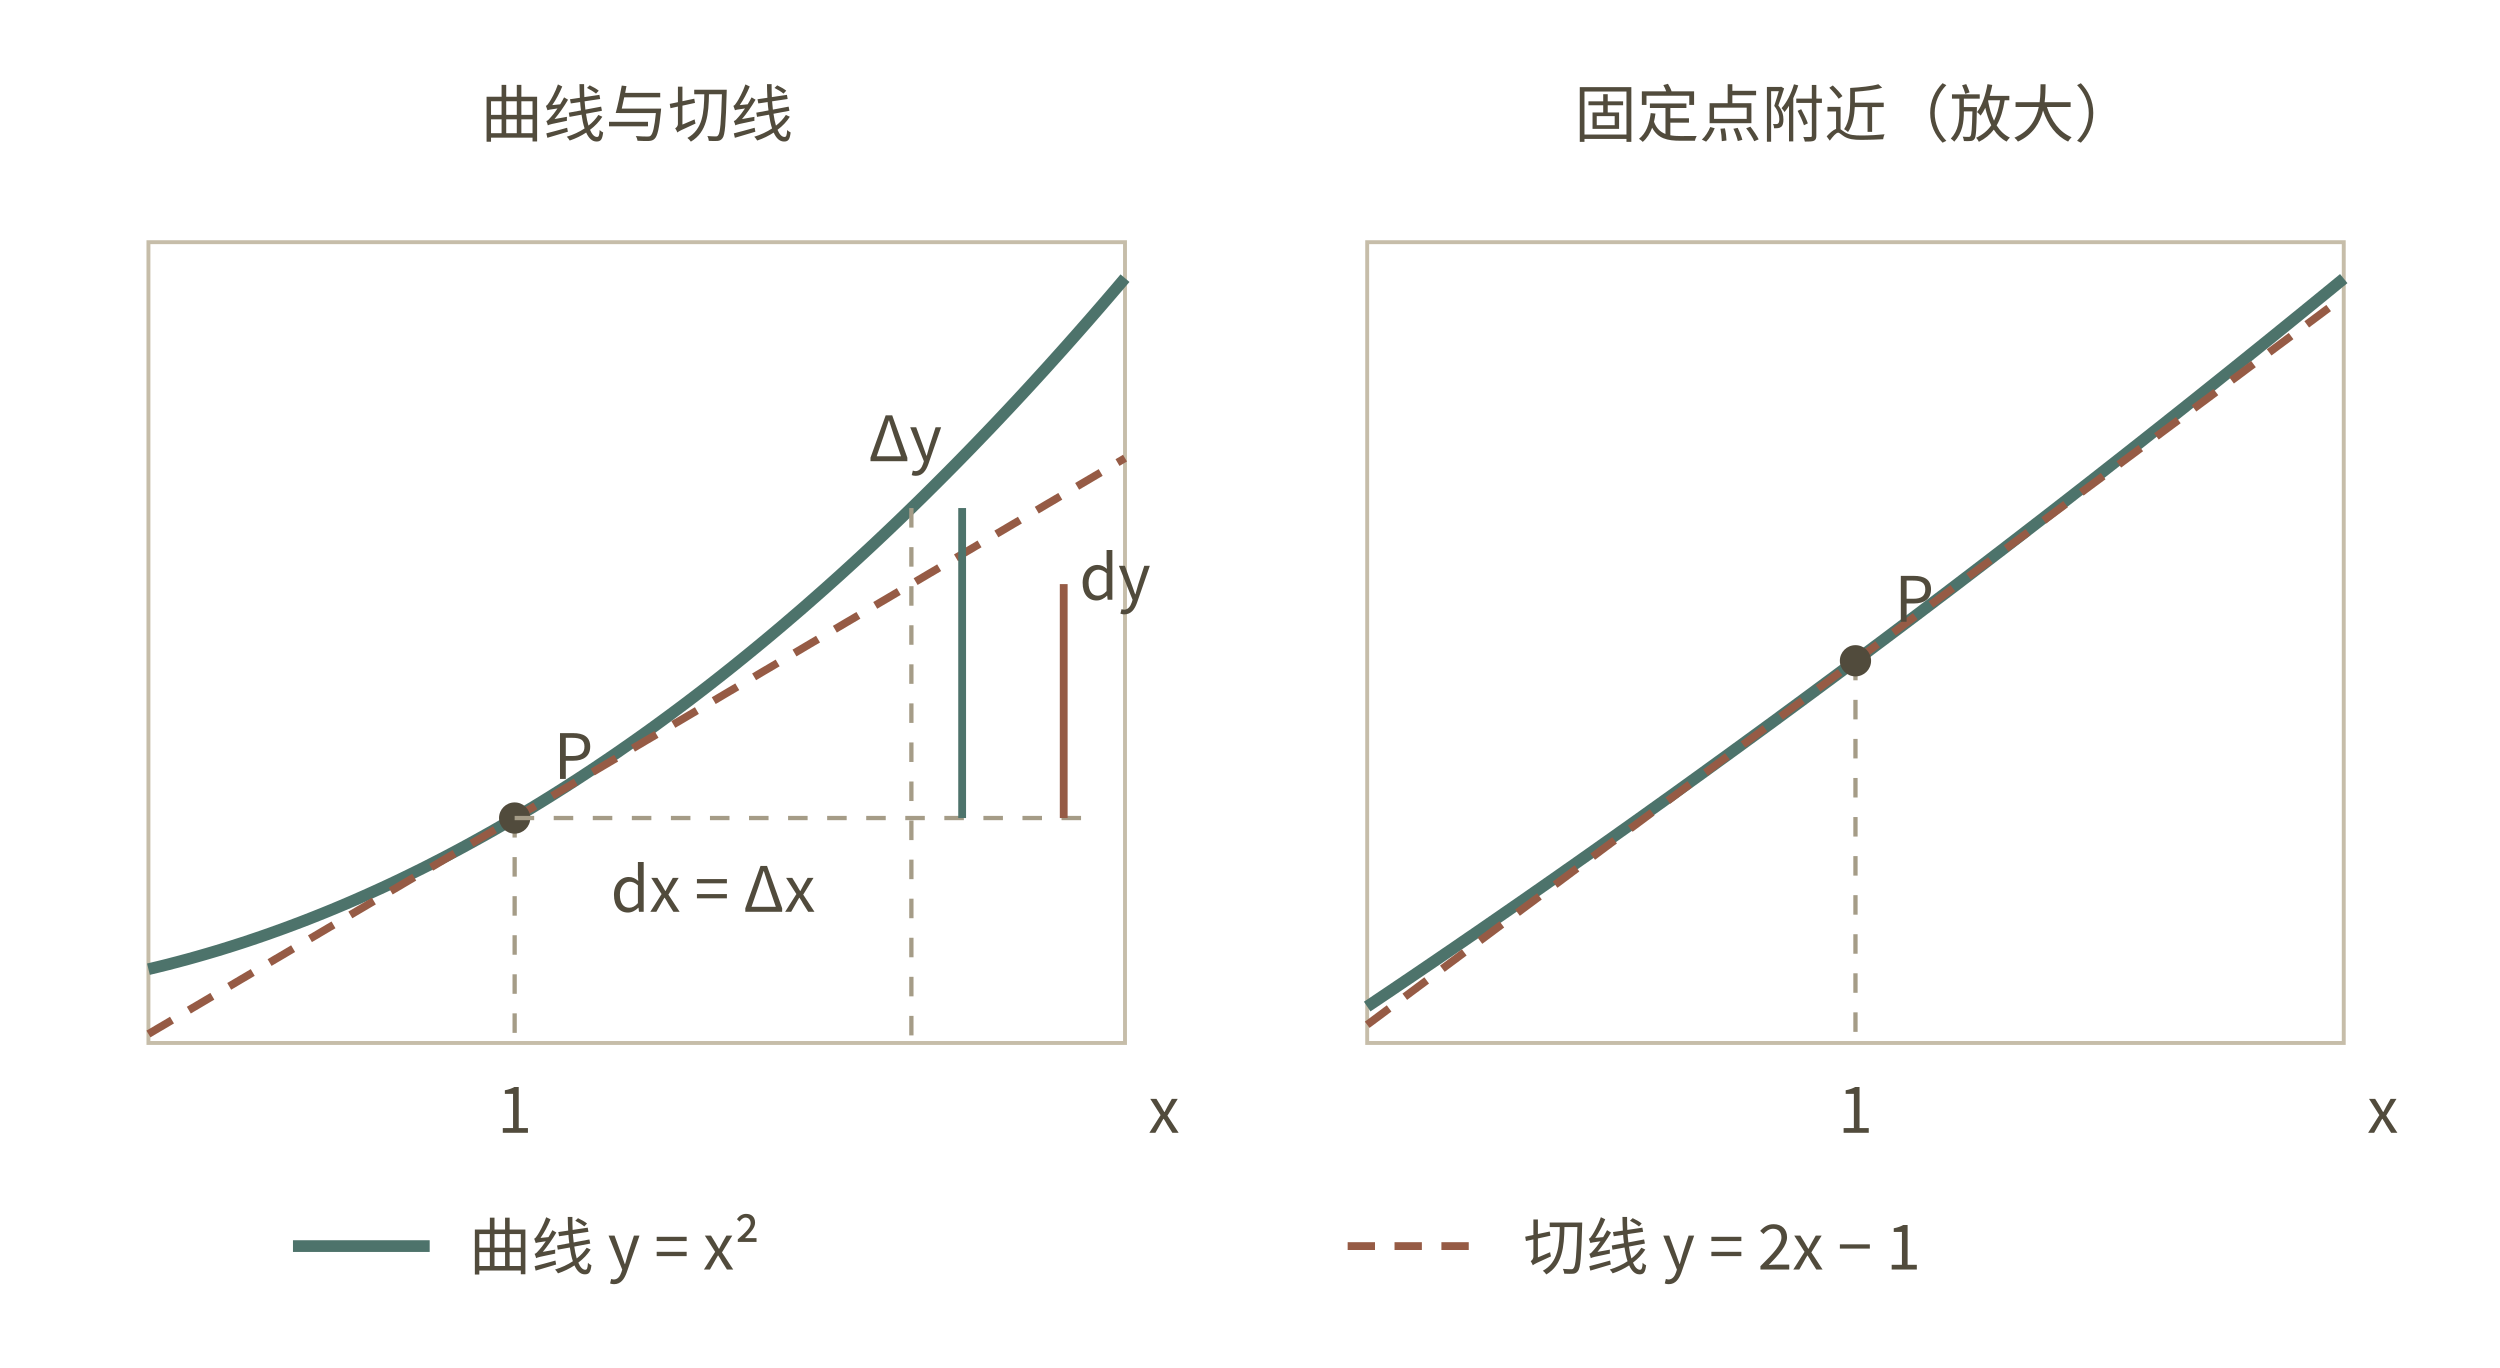
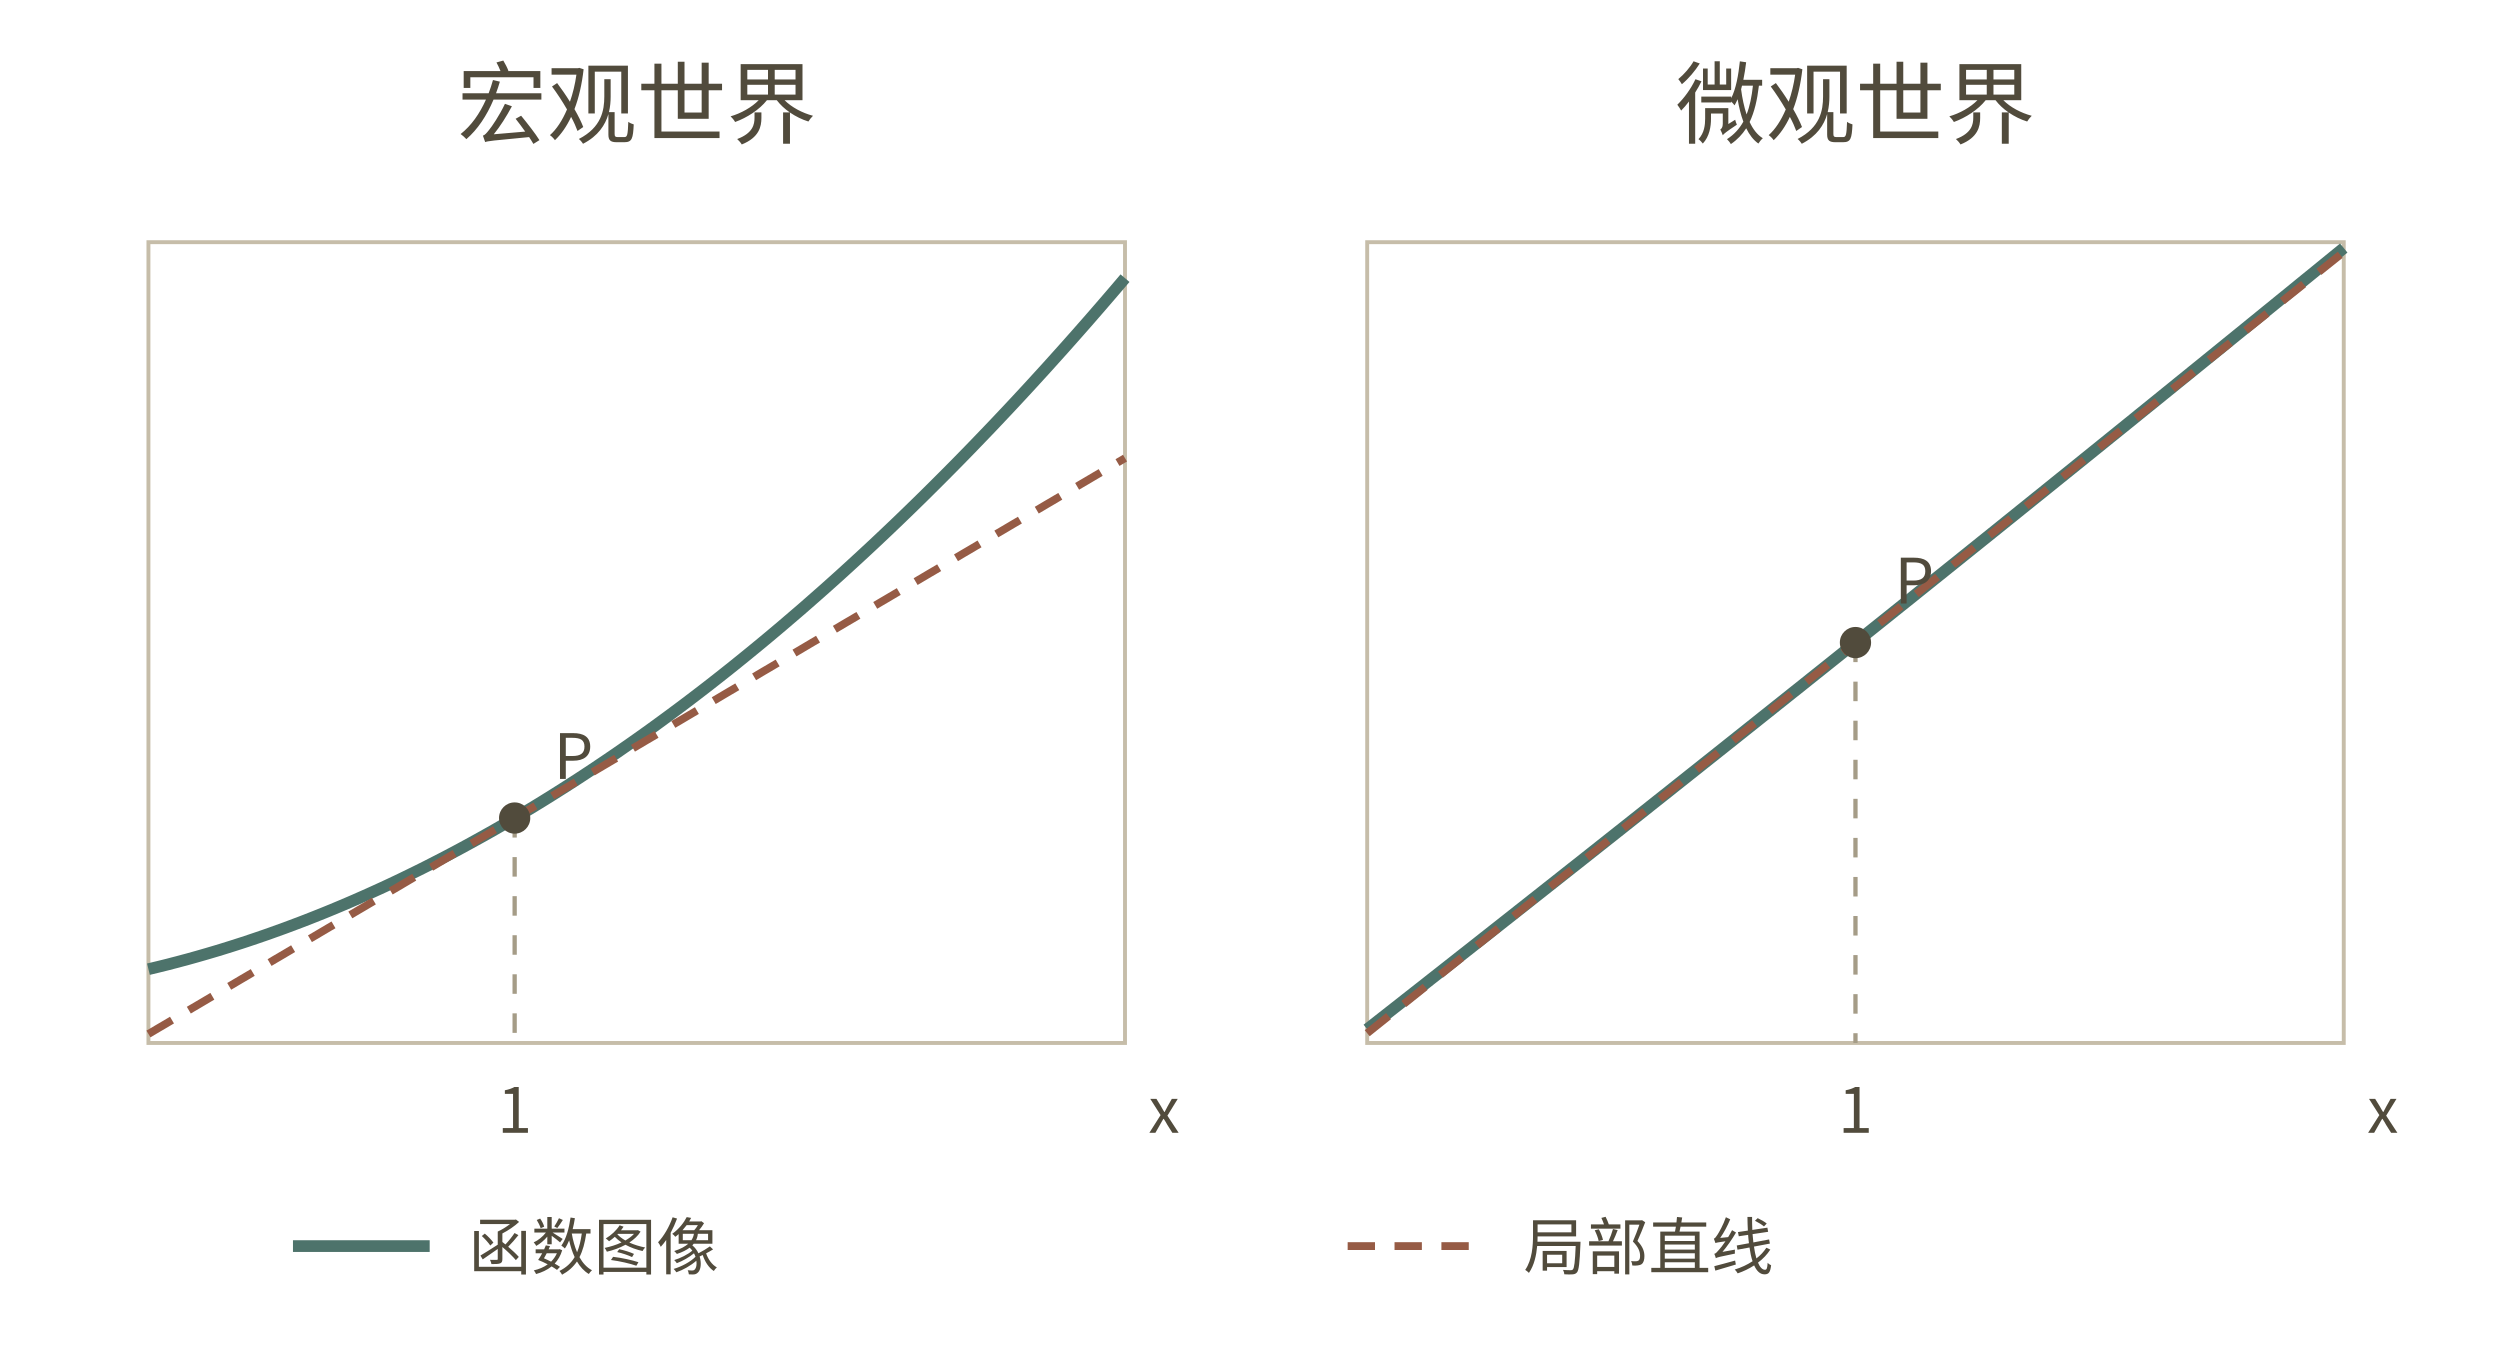
<svg xmlns="http://www.w3.org/2000/svg" viewBox="0 0 640 350" role="img" aria-labelledby="title">
  <style>text{font-family:"Microsoft YaHei","Noto Sans CJK SC",sans-serif;font-size:16px;fill:#514b3c}.axis{stroke:#81765e;stroke-width:1.3}.guide{stroke:#a59c87;stroke-width:1.1;stroke-dasharray:5 5;fill:none}</style>
  <rect x="38" y="62" width="250" height="205" fill="none" stroke="#c6bda9" />
-   <text x="163.0" y="35" text-anchor="middle">曲线与切线</text>
+   <text x="163.0" y="35" text-anchor="middle" style="font-size:23px">宏观世界</text>
  <path d="M38.00,248.11 L39.25,247.81 L40.50,247.51 L41.75,247.20 L43.00,246.89 L44.25,246.56 L45.50,246.24 L46.75,245.90 L48.00,245.57 L49.25,245.22 L50.50,244.87 L51.75,244.51 L53.00,244.15 L54.25,243.78 L55.50,243.41 L56.75,243.03 L58.00,242.64 L59.25,242.25 L60.50,241.85 L61.75,241.45 L63.00,241.04 L64.25,240.62 L65.50,240.20 L66.75,239.77 L68.00,239.34 L69.25,238.90 L70.50,238.45 L71.75,238.00 L73.00,237.55 L74.25,237.08 L75.50,236.61 L76.75,236.14 L78.00,235.66 L79.25,235.17 L80.50,234.68 L81.75,234.18 L83.00,233.68 L84.25,233.17 L85.50,232.65 L86.75,232.13 L88.00,231.60 L89.25,231.07 L90.50,230.53 L91.75,229.98 L93.00,229.43 L94.25,228.87 L95.50,228.31 L96.75,227.74 L98.00,227.17 L99.25,226.59 L100.50,226.00 L101.75,225.41 L103.00,224.81 L104.25,224.20 L105.50,223.59 L106.75,222.98 L108.00,222.36 L109.25,221.73 L110.50,221.09 L111.75,220.45 L113.00,219.81 L114.25,219.16 L115.50,218.50 L116.75,217.84 L118.00,217.17 L119.25,216.49 L120.50,215.81 L121.75,215.12 L123.00,214.43 L124.25,213.73 L125.50,213.03 L126.75,212.32 L128.00,211.60 L129.25,210.88 L130.50,210.15 L131.75,209.42 L133.00,208.68 L134.25,207.93 L135.50,207.18 L136.75,206.42 L138.00,205.66 L139.25,204.89 L140.50,204.11 L141.75,203.33 L143.00,202.54 L144.25,201.75 L145.50,200.95 L146.75,200.15 L148.00,199.34 L149.25,198.52 L150.50,197.70 L151.75,196.87 L153.00,196.03 L154.25,195.19 L155.50,194.35 L156.75,193.49 L158.00,192.64 L159.25,191.77 L160.50,190.90 L161.75,190.03 L163.00,189.15 L164.25,188.26 L165.50,187.37 L166.75,186.47 L168.00,185.56 L169.25,184.65 L170.50,183.73 L171.75,182.81 L173.00,181.88 L174.25,180.95 L175.50,180.01 L176.75,179.06 L178.00,178.11 L179.25,177.15 L180.50,176.19 L181.75,175.22 L183.00,174.24 L184.25,173.26 L185.50,172.27 L186.75,171.28 L188.00,170.28 L189.25,169.27 L190.50,168.26 L191.75,167.24 L193.00,166.22 L194.25,165.19 L195.50,164.16 L196.75,163.12 L198.00,162.07 L199.25,161.02 L200.50,159.96 L201.75,158.89 L203.00,157.82 L204.25,156.75 L205.50,155.67 L206.75,154.58 L208.00,153.48 L209.25,152.38 L210.50,151.28 L211.75,150.17 L213.00,149.05 L214.25,147.93 L215.50,146.80 L216.75,145.66 L218.00,144.52 L219.25,143.37 L220.50,142.22 L221.75,141.06 L223.00,139.90 L224.25,138.73 L225.50,137.55 L226.75,136.37 L228.00,135.18 L229.25,133.99 L230.50,132.79 L231.75,131.58 L233.00,130.37 L234.25,129.15 L235.50,127.93 L236.75,126.70 L238.00,125.46 L239.25,124.22 L240.50,122.97 L241.75,121.72 L243.00,120.46 L244.25,119.20 L245.50,117.93 L246.75,116.65 L248.00,115.37 L249.25,114.08 L250.50,112.78 L251.75,111.48 L253.00,110.18 L254.25,108.87 L255.50,107.55 L256.75,106.22 L258.00,104.90 L259.25,103.56 L260.50,102.22 L261.75,100.87 L263.00,99.52 L264.25,98.16 L265.50,96.79 L266.75,95.42 L268.00,94.05 L269.25,92.66 L270.50,91.27 L271.75,89.88 L273.00,88.48 L274.25,87.07 L275.50,85.66 L276.75,84.24 L278.00,82.82 L279.25,81.39 L280.50,79.95 L281.75,78.51 L283.00,77.06 L284.25,75.61 L285.50,74.15 L286.75,72.68 L288.00,71.21" fill="none" stroke="#4d736b" stroke-width="3" />
  <path d="M38.00,264.70 L39.25,263.96 L40.50,263.22 L41.75,262.49 L43.00,261.75 L44.25,261.01 L45.50,260.27 L46.75,259.54 L48.00,258.80 L49.25,258.06 L50.50,257.33 L51.75,256.59 L53.00,255.85 L54.25,255.11 L55.50,254.38 L56.75,253.64 L58.00,252.90 L59.25,252.17 L60.50,251.43 L61.75,250.69 L63.00,249.96 L64.25,249.22 L65.50,248.48 L66.75,247.74 L68.00,247.01 L69.25,246.27 L70.50,245.53 L71.75,244.80 L73.00,244.06 L74.25,243.32 L75.50,242.58 L76.75,241.85 L78.00,241.11 L79.25,240.37 L80.50,239.64 L81.75,238.90 L83.00,238.16 L84.25,237.42 L85.50,236.69 L86.75,235.95 L88.00,235.21 L89.25,234.48 L90.50,233.74 L91.75,233.00 L93.00,232.27 L94.25,231.53 L95.50,230.79 L96.75,230.05 L98.00,229.32 L99.25,228.58 L100.50,227.84 L101.75,227.11 L103.00,226.37 L104.25,225.63 L105.50,224.89 L106.75,224.16 L108.00,223.42 L109.25,222.68 L110.50,221.95 L111.75,221.21 L113.00,220.47 L114.25,219.73 L115.50,219.00 L116.75,218.26 L118.00,217.52 L119.25,216.79 L120.50,216.05 L121.75,215.31 L123.00,214.58 L124.25,213.84 L125.50,213.10 L126.75,212.36 L128.00,211.63 L129.25,210.89 L130.50,210.15 L131.75,209.42 L133.00,208.68 L134.25,207.94 L135.50,207.20 L136.75,206.47 L138.00,205.73 L139.25,204.99 L140.50,204.26 L141.75,203.52 L143.00,202.78 L144.25,202.04 L145.50,201.31 L146.75,200.57 L148.00,199.83 L149.25,199.10 L150.50,198.36 L151.75,197.62 L153.00,196.89 L154.25,196.15 L155.50,195.41 L156.75,194.67 L158.00,193.94 L159.25,193.20 L160.50,192.46 L161.75,191.73 L163.00,190.99 L164.25,190.25 L165.50,189.51 L166.75,188.78 L168.00,188.04 L169.25,187.30 L170.50,186.57 L171.75,185.83 L173.00,185.09 L174.25,184.36 L175.50,183.62 L176.75,182.88 L178.00,182.14 L179.25,181.41 L180.50,180.67 L181.75,179.93 L183.00,179.20 L184.25,178.46 L185.50,177.72 L186.75,176.98 L188.00,176.25 L189.25,175.51 L190.50,174.77 L191.75,174.04 L193.00,173.30 L194.25,172.56 L195.50,171.82 L196.75,171.09 L198.00,170.35 L199.25,169.61 L200.50,168.88 L201.75,168.14 L203.00,167.40 L204.25,166.67 L205.50,165.93 L206.75,165.19 L208.00,164.45 L209.25,163.72 L210.50,162.98 L211.75,162.24 L213.00,161.51 L214.25,160.77 L215.50,160.03 L216.75,159.29 L218.00,158.56 L219.25,157.82 L220.50,157.08 L221.75,156.35 L223.00,155.61 L224.25,154.87 L225.50,154.13 L226.75,153.40 L228.00,152.66 L229.25,151.92 L230.50,151.19 L231.75,150.45 L233.00,149.71 L234.25,148.98 L235.50,148.24 L236.75,147.50 L238.00,146.76 L239.25,146.03 L240.50,145.29 L241.75,144.55 L243.00,143.82 L244.25,143.08 L245.50,142.34 L246.75,141.60 L248.00,140.87 L249.25,140.13 L250.50,139.39 L251.75,138.66 L253.00,137.92 L254.25,137.18 L255.50,136.44 L256.75,135.71 L258.00,134.97 L259.25,134.23 L260.50,133.50 L261.75,132.76 L263.00,132.02 L264.25,131.29 L265.50,130.55 L266.75,129.81 L268.00,129.07 L269.25,128.34 L270.50,127.60 L271.75,126.86 L273.00,126.13 L274.25,125.39 L275.50,124.65 L276.75,123.91 L278.00,123.18 L279.25,122.44 L280.50,121.70 L281.75,120.97 L283.00,120.23 L284.25,119.49 L285.50,118.76 L286.75,118.02 L288.00,117.28" fill="none" stroke="#965b45" stroke-width="2" stroke-dasharray="7 5" />
  <path class="guide" d="M131.75 209.416V267" />
  <circle cx="131.75" cy="209.416" r="4" fill="#514b3c" />
  <text x="141.75" y="199.416">P</text>
  <text x="131.75" y="290" text-anchor="middle">1</text>
  <text x="294" y="290">x</text>
-   <path class="guide" d="M131.75 209.416H278.312 M233.312 130.065V267" />
-   <path d="M246.31,209.42 L246.31,130.06" fill="none" stroke="#4d736b" stroke-width="2" />
-   <path d="M272.31,209.42 L272.31,149.53" fill="none" stroke="#965b45" stroke-width="2" />
-   <text x="222.312" y="118.065">Δy</text>
-   <text x="276.312" y="153.528">dy</text>
-   <text x="182.531" y="233.416" text-anchor="middle">dx = Δx</text>
  <rect x="350" y="62" width="250" height="205" fill="none" stroke="#c6bda9" />
-   <text x="475.0" y="35" text-anchor="middle">固定点附近（放大）</text>
-   <path d="M350.00,257.68 L351.25,256.84 L352.50,256.00 L353.75,255.16 L355.00,254.32 L356.25,253.48 L357.50,252.63 L358.75,251.79 L360.00,250.94 L361.25,250.10 L362.50,249.25 L363.75,248.40 L365.00,247.55 L366.25,246.70 L367.50,245.85 L368.75,245.00 L370.00,244.14 L371.25,243.29 L372.50,242.44 L373.75,241.58 L375.00,240.72 L376.25,239.86 L377.50,239.01 L378.75,238.15 L380.00,237.29 L381.25,236.42 L382.50,235.56 L383.75,234.70 L385.00,233.83 L386.25,232.97 L387.50,232.10 L388.75,231.24 L390.00,230.37 L391.25,229.50 L392.50,228.63 L393.75,227.76 L395.00,226.89 L396.25,226.01 L397.50,225.14 L398.75,224.27 L400.00,223.39 L401.25,222.51 L402.50,221.64 L403.75,220.76 L405.00,219.88 L406.25,219.00 L407.50,218.12 L408.75,217.24 L410.00,216.35 L411.25,215.47 L412.50,214.59 L413.75,213.70 L415.00,212.81 L416.25,211.93 L417.50,211.04 L418.75,210.15 L420.00,209.26 L421.25,208.37 L422.50,207.47 L423.75,206.58 L425.00,205.69 L426.25,204.79 L427.50,203.90 L428.75,203.00 L430.00,202.10 L431.25,201.20 L432.50,200.30 L433.75,199.40 L435.00,198.50 L436.25,197.60 L437.50,196.69 L438.75,195.79 L440.00,194.88 L441.25,193.98 L442.50,193.07 L443.75,192.16 L445.00,191.25 L446.25,190.34 L447.50,189.43 L448.75,188.52 L450.00,187.61 L451.25,186.70 L452.50,185.78 L453.75,184.87 L455.00,183.95 L456.25,183.03 L457.50,182.11 L458.75,181.19 L460.00,180.27 L461.25,179.35 L462.50,178.43 L463.75,177.51 L465.00,176.58 L466.25,175.66 L467.50,174.73 L468.75,173.81 L470.00,172.88 L471.25,171.95 L472.50,171.02 L473.75,170.09 L475.00,169.16 L476.25,168.23 L477.50,167.29 L478.75,166.36 L480.00,165.42 L481.25,164.49 L482.50,163.55 L483.75,162.61 L485.00,161.67 L486.25,160.73 L487.50,159.79 L488.75,158.85 L490.00,157.91 L491.25,156.97 L492.50,156.02 L493.75,155.08 L495.00,154.13 L496.25,153.18 L497.50,152.24 L498.75,151.29 L500.00,150.34 L501.25,149.39 L502.50,148.43 L503.75,147.48 L505.00,146.53 L506.25,145.57 L507.50,144.62 L508.75,143.66 L510.00,142.70 L511.25,141.74 L512.50,140.79 L513.75,139.82 L515.00,138.86 L516.25,137.90 L517.50,136.94 L518.75,135.97 L520.00,135.01 L521.25,134.04 L522.50,133.08 L523.75,132.11 L525.00,131.14 L526.25,130.17 L527.50,129.20 L528.75,128.23 L530.00,127.26 L531.25,126.28 L532.50,125.31 L533.75,124.33 L535.00,123.36 L536.25,122.38 L537.50,121.40 L538.75,120.42 L540.00,119.44 L541.25,118.46 L542.50,117.48 L543.75,116.50 L545.00,115.52 L546.25,114.53 L547.50,113.55 L548.75,112.56 L550.00,111.57 L551.25,110.58 L552.50,109.60 L553.75,108.61 L555.00,107.61 L556.25,106.62 L557.50,105.63 L558.75,104.64 L560.00,103.64 L561.25,102.65 L562.50,101.65 L563.75,100.65 L565.00,99.65 L566.25,98.65 L567.50,97.65 L568.75,96.65 L570.00,95.65 L571.25,94.65 L572.50,93.64 L573.75,92.64 L575.00,91.63 L576.25,90.62 L577.50,89.62 L578.75,88.61 L580.00,87.60 L581.25,86.59 L582.50,85.58 L583.75,84.56 L585.00,83.55 L586.25,82.54 L587.50,81.52 L588.75,80.51 L590.00,79.49 L591.25,78.47 L592.50,77.45 L593.75,76.43 L595.00,75.41 L596.25,74.39 L597.50,73.37 L598.75,72.34 L600.00,71.32" fill="none" stroke="#4d736b" stroke-width="3" />
-   <path d="M350.00,262.34 L351.25,261.41 L352.50,260.48 L353.75,259.55 L355.00,258.61 L356.25,257.68 L357.50,256.75 L358.75,255.82 L360.00,254.89 L361.25,253.95 L362.50,253.02 L363.75,252.09 L365.00,251.16 L366.25,250.23 L367.50,249.30 L368.75,248.36 L370.00,247.43 L371.25,246.50 L372.50,245.57 L373.75,244.64 L375.00,243.70 L376.25,242.77 L377.50,241.84 L378.75,240.91 L380.00,239.98 L381.25,239.05 L382.50,238.11 L383.75,237.18 L385.00,236.25 L386.25,235.32 L387.50,234.39 L388.75,233.45 L390.00,232.52 L391.25,231.59 L392.50,230.66 L393.75,229.73 L395.00,228.80 L396.25,227.86 L397.50,226.93 L398.75,226.00 L400.00,225.07 L401.25,224.14 L402.50,223.20 L403.75,222.27 L405.00,221.34 L406.25,220.41 L407.50,219.48 L408.75,218.55 L410.00,217.61 L411.25,216.68 L412.50,215.75 L413.75,214.82 L415.00,213.89 L416.25,212.95 L417.50,212.02 L418.75,211.09 L420.00,210.16 L421.25,209.23 L422.50,208.30 L423.75,207.36 L425.00,206.43 L426.25,205.50 L427.50,204.57 L428.75,203.64 L430.00,202.70 L431.25,201.77 L432.50,200.84 L433.75,199.91 L435.00,198.98 L436.25,198.05 L437.50,197.11 L438.75,196.18 L440.00,195.25 L441.25,194.32 L442.50,193.39 L443.75,192.45 L445.00,191.52 L446.25,190.59 L447.50,189.66 L448.75,188.73 L450.00,187.80 L451.25,186.86 L452.50,185.93 L453.75,185.00 L455.00,184.07 L456.25,183.14 L457.50,182.20 L458.75,181.27 L460.00,180.34 L461.25,179.41 L462.50,178.48 L463.75,177.55 L465.00,176.61 L466.25,175.68 L467.50,174.75 L468.75,173.82 L470.00,172.89 L471.25,171.95 L472.50,171.02 L473.75,170.09 L475.00,169.16 L476.25,168.23 L477.50,167.30 L478.75,166.36 L480.00,165.43 L481.25,164.50 L482.50,163.57 L483.75,162.64 L485.00,161.70 L486.25,160.77 L487.50,159.84 L488.75,158.91 L490.00,157.98 L491.25,157.05 L492.50,156.11 L493.75,155.18 L495.00,154.25 L496.25,153.32 L497.50,152.39 L498.75,151.45 L500.00,150.52 L501.25,149.59 L502.50,148.66 L503.75,147.73 L505.00,146.80 L506.25,145.86 L507.50,144.93 L508.75,144.00 L510.00,143.07 L511.25,142.14 L512.50,141.20 L513.75,140.27 L515.00,139.34 L516.25,138.41 L517.50,137.48 L518.75,136.55 L520.00,135.61 L521.25,134.68 L522.50,133.75 L523.75,132.82 L525.00,131.89 L526.25,130.95 L527.50,130.02 L528.75,129.09 L530.00,128.16 L531.25,127.23 L532.50,126.30 L533.75,125.36 L535.00,124.43 L536.25,123.50 L537.50,122.57 L538.75,121.64 L540.00,120.70 L541.25,119.77 L542.50,118.84 L543.75,117.91 L545.00,116.98 L546.25,116.05 L547.50,115.11 L548.75,114.18 L550.00,113.25 L551.25,112.32 L552.50,111.39 L553.75,110.45 L555.00,109.52 L556.25,108.59 L557.50,107.66 L558.75,106.73 L560.00,105.80 L561.25,104.86 L562.50,103.93 L563.75,103.00 L565.00,102.07 L566.25,101.14 L567.50,100.20 L568.75,99.27 L570.00,98.34 L571.25,97.41 L572.50,96.48 L573.75,95.55 L575.00,94.61 L576.25,93.68 L577.50,92.75 L578.75,91.82 L580.00,90.89 L581.25,89.95 L582.50,89.02 L583.75,88.09 L585.00,87.16 L586.25,86.23 L587.50,85.30 L588.75,84.36 L590.00,83.43 L591.25,82.50 L592.50,81.57 L593.75,80.64 L595.00,79.70 L596.25,78.77 L597.50,77.84 L598.75,76.91 L600.00,75.98" fill="none" stroke="#965b45" stroke-width="2" stroke-dasharray="7 5" />
-   <path class="guide" d="M475 169.159V267" />
-   <circle cx="475" cy="169.159" r="4" fill="#514b3c" />
-   <text x="485" y="159.159">P</text>
-   <text x="475" y="290" text-anchor="middle">1</text>
+   <text x="475.0" y="35" text-anchor="middle" style="font-size:23px">微观世界</text>
+   <path d="M350.00,263.50 L351.25,262.52 L352.50,261.54 L353.75,260.56 L355.00,259.58 L356.25,258.60 L357.50,257.62 L358.75,256.64 L360.00,255.65 L361.25,254.67 L362.50,253.69 L363.75,252.71 L365.00,251.73 L366.25,250.74 L367.50,249.76 L368.75,248.78 L370.00,247.79 L371.25,246.81 L372.50,245.83 L373.75,244.84 L375.00,243.86 L376.25,242.88 L377.50,241.89 L378.75,240.91 L380.00,239.92 L381.25,238.94 L382.50,237.95 L383.75,236.97 L385.00,235.98 L386.25,235.00 L387.50,234.01 L388.75,233.02 L390.00,232.04 L391.25,231.05 L392.50,230.06 L393.75,229.08 L395.00,228.09 L396.25,227.10 L397.50,226.12 L398.75,225.13 L400.00,224.14 L401.25,223.15 L402.50,222.16 L403.75,221.18 L405.00,220.19 L406.25,219.20 L407.50,218.21 L408.75,217.22 L410.00,216.23 L411.25,215.24 L412.50,214.25 L413.75,213.26 L415.00,212.27 L416.25,211.28 L417.50,210.29 L418.75,209.30 L420.00,208.31 L421.25,207.32 L422.50,206.32 L423.75,205.33 L425.00,204.34 L426.25,203.35 L427.50,202.36 L428.75,201.36 L430.00,200.37 L431.25,199.38 L432.50,198.38 L433.75,197.39 L435.00,196.40 L436.25,195.40 L437.50,194.41 L438.75,193.42 L440.00,192.42 L441.25,191.43 L442.50,190.43 L443.75,189.44 L445.00,188.44 L446.25,187.45 L447.50,186.45 L448.75,185.46 L450.00,184.46 L451.25,183.46 L452.50,182.47 L453.75,181.47 L455.00,180.47 L456.25,179.48 L457.50,178.48 L458.75,177.48 L460.00,176.49 L461.25,175.49 L462.50,174.49 L463.75,173.49 L465.00,172.49 L466.25,171.50 L467.50,170.50 L468.75,169.50 L470.00,168.50 L471.25,167.50 L472.50,166.50 L473.75,165.50 L475.00,164.50 L476.25,163.50 L477.50,162.50 L478.75,161.50 L480.00,160.50 L481.25,159.50 L482.50,158.50 L483.75,157.50 L485.00,156.49 L486.25,155.49 L487.50,154.49 L488.75,153.49 L490.00,152.49 L491.25,151.48 L492.50,150.48 L493.75,149.48 L495.00,148.47 L496.25,147.47 L497.50,146.47 L498.75,145.46 L500.00,144.46 L501.25,143.46 L502.50,142.45 L503.75,141.45 L505.00,140.44 L506.25,139.44 L507.50,138.43 L508.75,137.43 L510.00,136.42 L511.25,135.42 L512.50,134.41 L513.75,133.40 L515.00,132.40 L516.25,131.39 L517.50,130.38 L518.75,129.38 L520.00,128.37 L521.25,127.36 L522.50,126.36 L523.75,125.35 L525.00,124.34 L526.25,123.33 L527.50,122.32 L528.75,121.32 L530.00,120.31 L531.25,119.30 L532.50,118.29 L533.75,117.28 L535.00,116.27 L536.25,115.26 L537.50,114.25 L538.75,113.24 L540.00,112.23 L541.25,111.22 L542.50,110.21 L543.75,109.20 L545.00,108.19 L546.25,107.18 L547.50,106.16 L548.75,105.15 L550.00,104.14 L551.25,103.13 L552.50,102.12 L553.75,101.10 L555.00,100.09 L556.25,99.08 L557.50,98.06 L558.75,97.05 L560.00,96.04 L561.25,95.02 L562.50,94.01 L563.75,93.00 L565.00,91.98 L566.25,90.97 L567.50,89.95 L568.75,88.94 L570.00,87.92 L571.25,86.91 L572.50,85.89 L573.75,84.88 L575.00,83.86 L576.25,82.84 L577.50,81.83 L578.75,80.81 L580.00,79.79 L581.25,78.78 L582.50,77.76 L583.75,76.74 L585.00,75.73 L586.25,74.71 L587.50,73.69 L588.75,72.67 L590.00,71.65 L591.25,70.64 L592.50,69.62 L593.75,68.60 L595.00,67.58 L596.25,66.56 L597.50,65.54 L598.75,64.52 L600.00,63.50" fill="none" stroke="#4d736b" stroke-width="3" />
+   <path d="M350.00,264.50 L351.25,263.50 L352.50,262.50 L353.75,261.50 L355.00,260.50 L356.25,259.50 L357.50,258.50 L358.75,257.50 L360.00,256.50 L361.25,255.50 L362.50,254.50 L363.75,253.50 L365.00,252.50 L366.25,251.50 L367.50,250.50 L368.75,249.50 L370.00,248.50 L371.25,247.50 L372.50,246.50 L373.75,245.50 L375.00,244.50 L376.25,243.50 L377.50,242.50 L378.75,241.50 L380.00,240.50 L381.25,239.50 L382.50,238.50 L383.75,237.50 L385.00,236.50 L386.25,235.50 L387.50,234.50 L388.75,233.50 L390.00,232.50 L391.25,231.50 L392.50,230.50 L393.75,229.50 L395.00,228.50 L396.25,227.50 L397.50,226.50 L398.75,225.50 L400.00,224.50 L401.25,223.50 L402.50,222.50 L403.75,221.50 L405.00,220.50 L406.25,219.50 L407.50,218.50 L408.75,217.50 L410.00,216.50 L411.25,215.50 L412.50,214.50 L413.75,213.50 L415.00,212.50 L416.25,211.50 L417.50,210.50 L418.75,209.50 L420.00,208.50 L421.25,207.50 L422.50,206.50 L423.75,205.50 L425.00,204.50 L426.25,203.50 L427.50,202.50 L428.75,201.50 L430.00,200.50 L431.25,199.50 L432.50,198.50 L433.75,197.50 L435.00,196.50 L436.25,195.50 L437.50,194.50 L438.75,193.50 L440.00,192.50 L441.25,191.50 L442.50,190.50 L443.75,189.50 L445.00,188.50 L446.25,187.50 L447.50,186.50 L448.75,185.50 L450.00,184.50 L451.25,183.50 L452.50,182.50 L453.75,181.50 L455.00,180.50 L456.25,179.50 L457.50,178.50 L458.75,177.50 L460.00,176.50 L461.25,175.50 L462.50,174.50 L463.75,173.50 L465.00,172.50 L466.25,171.50 L467.50,170.50 L468.75,169.50 L470.00,168.50 L471.25,167.50 L472.50,166.50 L473.75,165.50 L475.00,164.50 L476.25,163.50 L477.50,162.50 L478.75,161.50 L480.00,160.50 L481.25,159.50 L482.50,158.50 L483.75,157.50 L485.00,156.50 L486.25,155.50 L487.50,154.50 L488.75,153.50 L490.00,152.50 L491.25,151.50 L492.50,150.50 L493.75,149.50 L495.00,148.50 L496.25,147.50 L497.50,146.50 L498.75,145.50 L500.00,144.50 L501.25,143.50 L502.50,142.50 L503.75,141.50 L505.00,140.50 L506.25,139.50 L507.50,138.50 L508.75,137.50 L510.00,136.50 L511.25,135.50 L512.50,134.50 L513.75,133.50 L515.00,132.50 L516.25,131.50 L517.50,130.50 L518.75,129.50 L520.00,128.50 L521.25,127.50 L522.50,126.50 L523.75,125.50 L525.00,124.50 L526.25,123.50 L527.50,122.50 L528.75,121.50 L530.00,120.50 L531.25,119.50 L532.50,118.50 L533.75,117.50 L535.00,116.50 L536.25,115.50 L537.50,114.50 L538.75,113.50 L540.00,112.50 L541.25,111.50 L542.50,110.50 L543.75,109.50 L545.00,108.50 L546.25,107.50 L547.50,106.50 L548.75,105.50 L550.00,104.50 L551.25,103.50 L552.50,102.50 L553.75,101.50 L555.00,100.50 L556.25,99.50 L557.50,98.50 L558.75,97.50 L560.00,96.50 L561.25,95.50 L562.50,94.50 L563.75,93.50 L565.00,92.50 L566.25,91.50 L567.50,90.50 L568.75,89.50 L570.00,88.50 L571.25,87.50 L572.50,86.50 L573.75,85.50 L575.00,84.50 L576.25,83.50 L577.50,82.50 L578.75,81.50 L580.00,80.50 L581.25,79.50 L582.50,78.50 L583.75,77.50 L585.00,76.50 L586.25,75.50 L587.50,74.50 L588.75,73.50 L590.00,72.50 L591.25,71.50 L592.50,70.50 L593.75,69.50 L595.00,68.50 L596.25,67.50 L597.50,66.50 L598.75,65.50 L600.00,64.50" fill="none" stroke="#965b45" stroke-width="2" stroke-dasharray="7 5" />
+   <path class="guide" d="M475.0 164.5V267" />
+   <circle cx="475.0" cy="164.5" r="4" fill="#514b3c" />
+   <text x="485.0" y="154.5">P</text>
+   <text x="475.0" y="290" text-anchor="middle">1</text>
  <text x="606" y="290">x</text>
  <path d="M75 319H110" stroke="#4d736b" stroke-width="3" />
-   <text x="120" y="325">曲线 y = x²</text>
+   <text x="120" y="325">函数图像</text>
  <path d="M345 319H380" stroke="#965b45" stroke-width="2" stroke-dasharray="7 5" />
-   <text x="390" y="325">切线 y = 2x − 1</text>
+   <text x="390" y="325">局部直线</text>
</svg>
